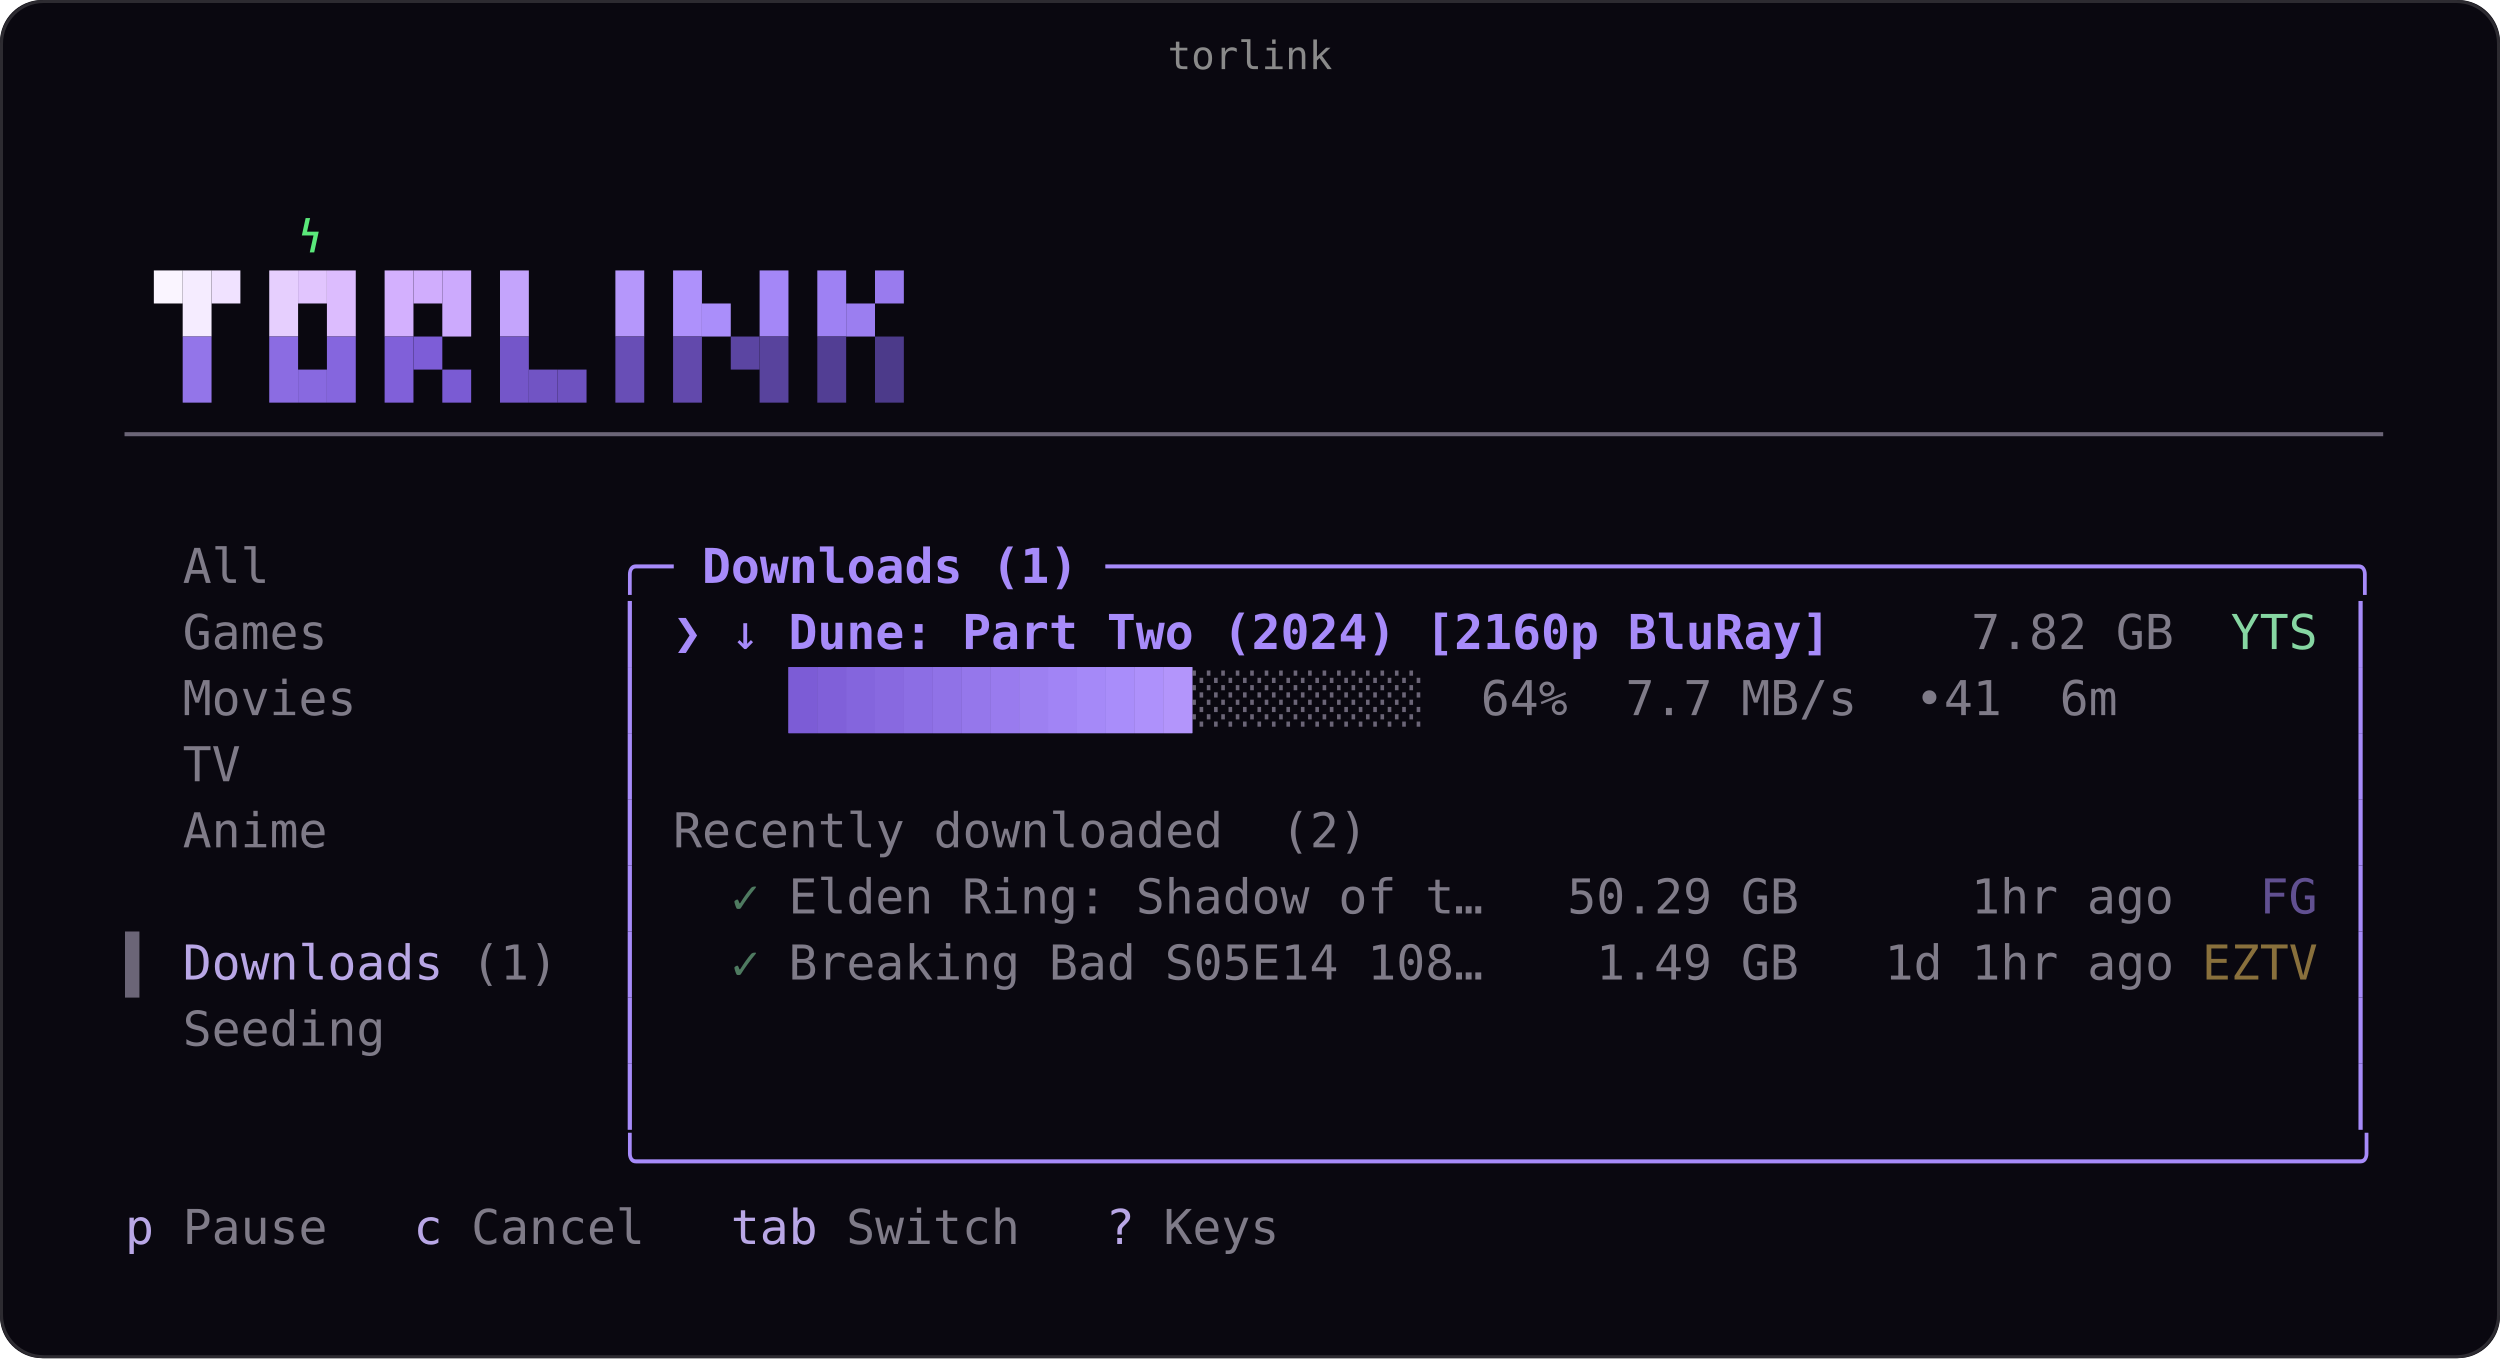
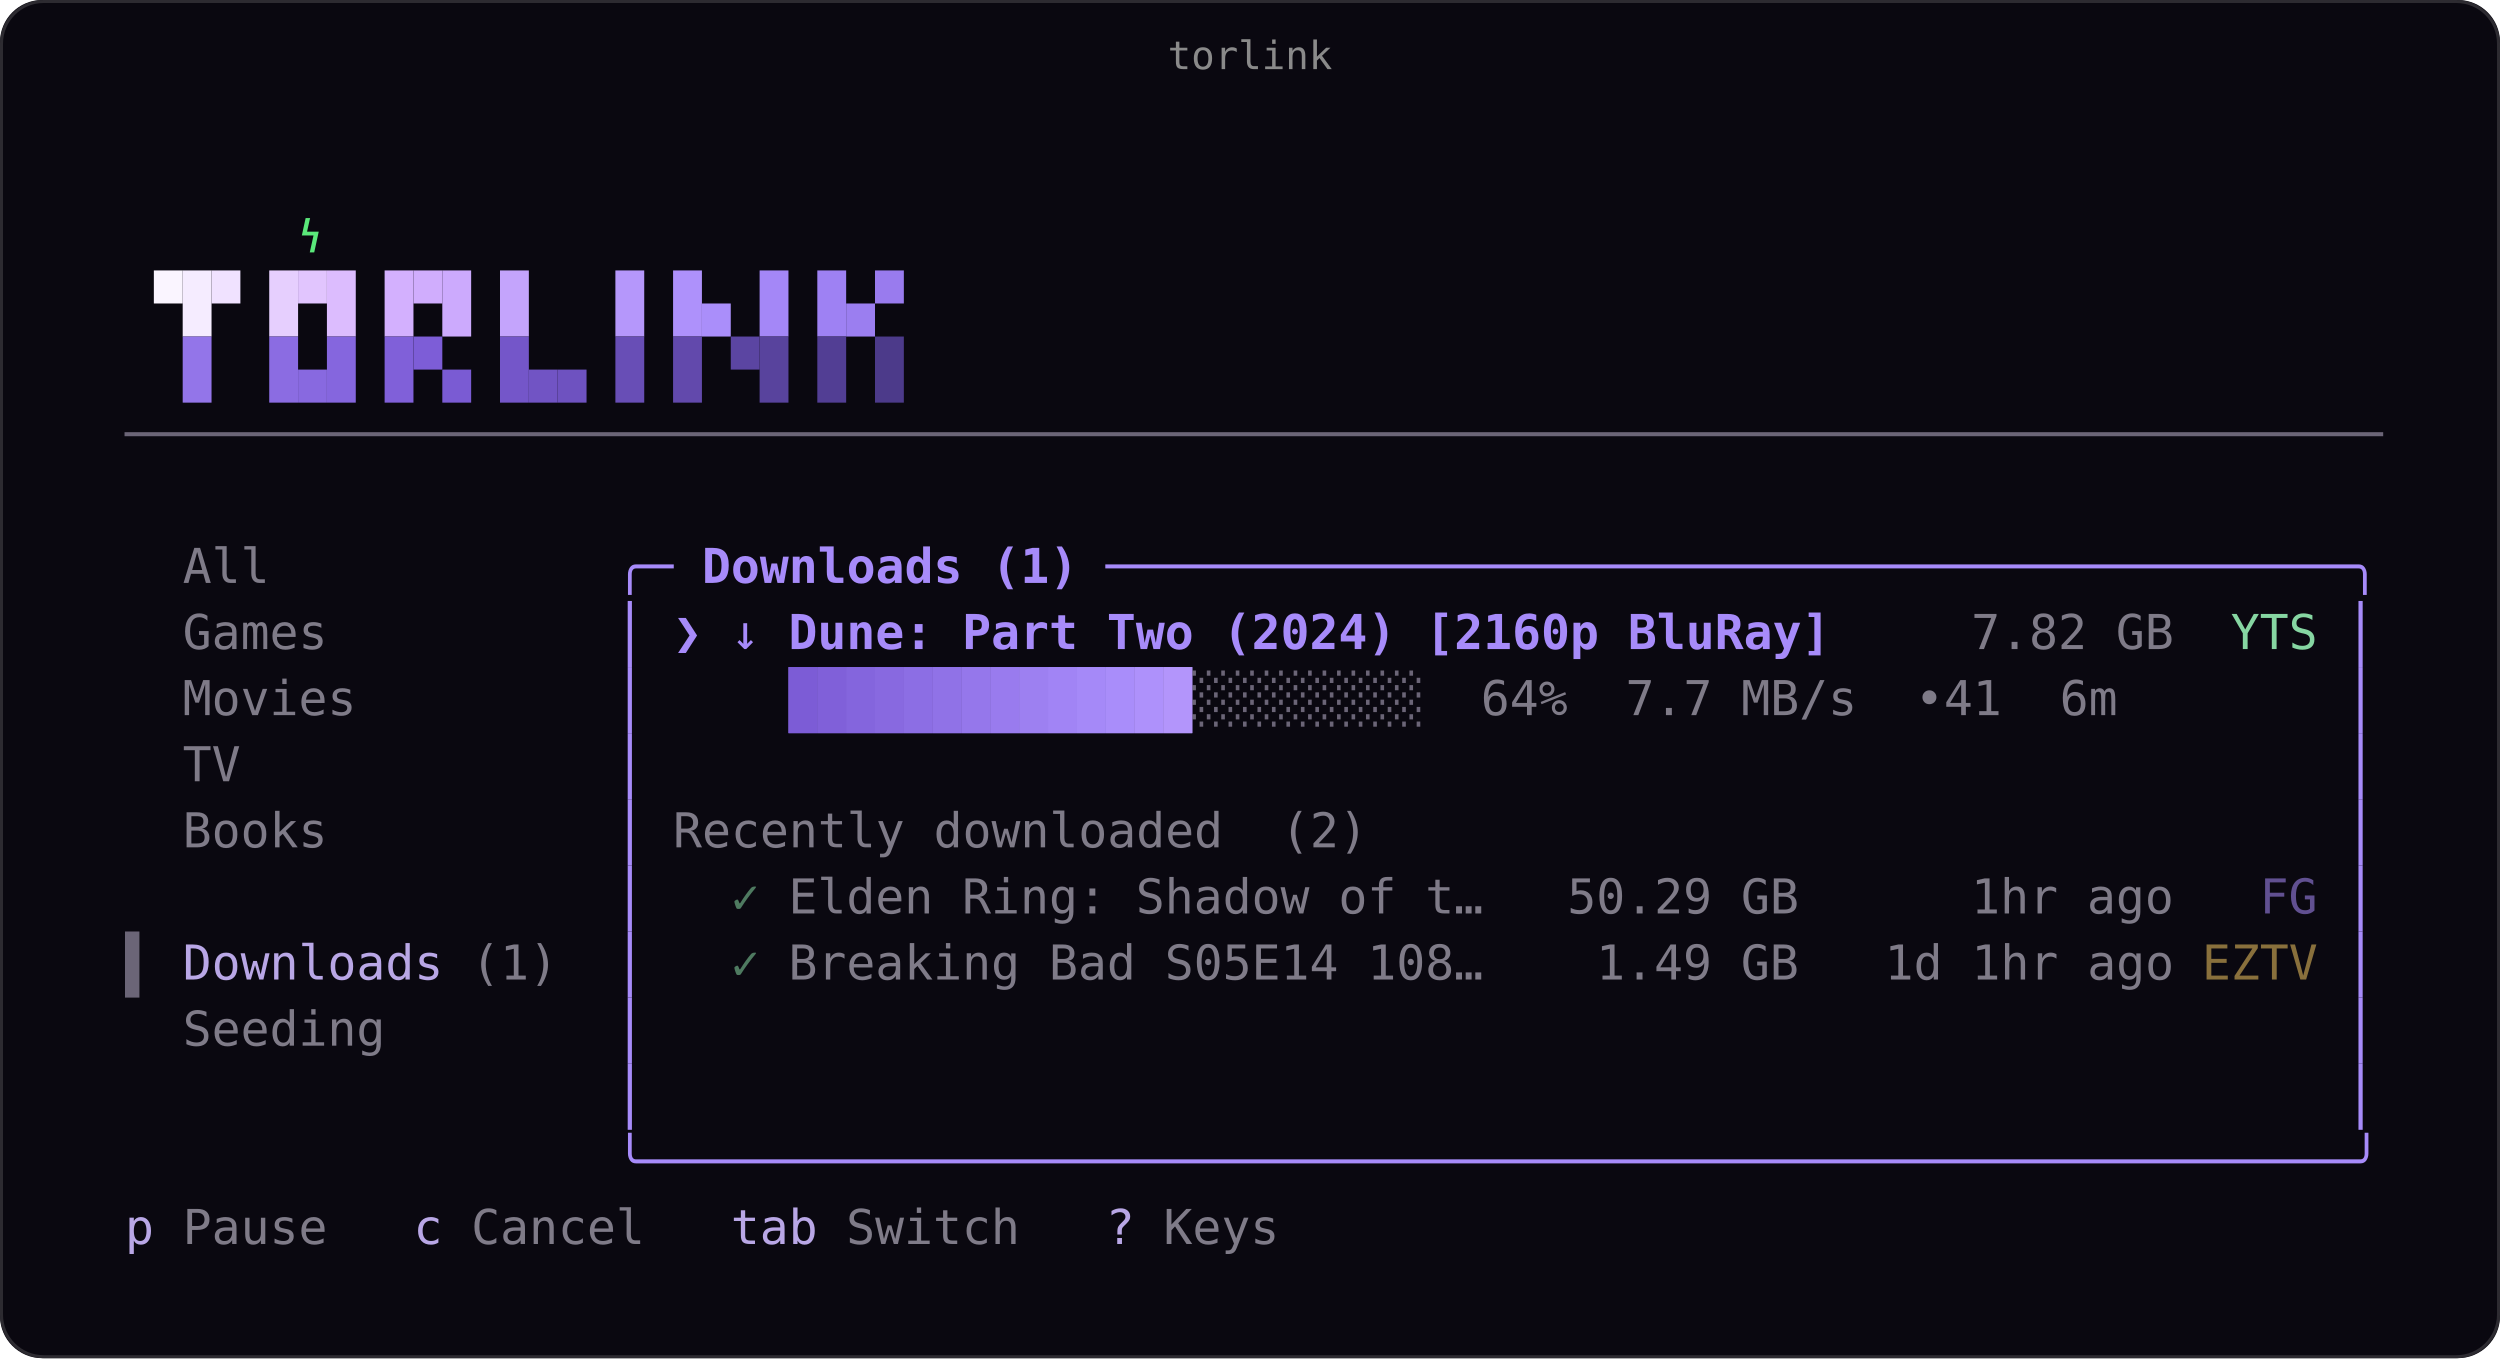
<svg xmlns="http://www.w3.org/2000/svg" width="832" height="452" viewBox="0 0 832 452" style="max-width: 832px; width: 100%; height: auto;" role="img">
  <rect width="100%" height="100%" rx="14" fill="#0a0810" />
  <rect x="0.5" y="0.5" width="831" height="451" rx="14" fill="none" stroke="#2d2b31" stroke-width="1" />
  <text x="416" y="23" text-anchor="middle" font-family="ui-monospace, &quot;Cascadia Mono&quot;, &quot;SF Mono&quot;, Menlo, Consolas, &quot;DejaVu Sans Mono&quot;, monospace" font-size="13" fill="#8a8a8a">torlink</text>
  <g font-family="ui-monospace, &quot;Cascadia Mono&quot;, &quot;SF Mono&quot;, Menlo, Consolas, &quot;DejaVu Sans Mono&quot;, monospace" font-size="16" fill="#ddd8ea">
    <text x="99.2" y="84" textLength="9.6" lengthAdjust="spacingAndGlyphs" xml:space="preserve" fill="#5ae87a" font-weight="600">𐓏</text>
    <rect x="51.2" y="90" width="9.6" height="11" fill="#faf5ff" />
    <rect x="60.8" y="90" width="9.6" height="22" fill="#f5ecff" />
    <rect x="70.4" y="90" width="9.6" height="11" fill="#f0e2ff" />
    <rect x="89.6" y="90" width="9.6" height="22" fill="#e6cffe" />
    <rect x="99.2" y="90" width="9.6" height="11" fill="#e1c5fe" />
    <rect x="108.8" y="90" width="9.6" height="22" fill="#dcbcfe" />
    <rect x="128" y="90" width="9.6" height="22" fill="#d3b0fe" />
    <rect x="137.6" y="90" width="9.6" height="11" fill="#d0adfd" />
    <rect x="147.2" y="90" width="9.6" height="22" fill="#ccaafd" />
    <rect x="166.4" y="90" width="9.6" height="22" fill="#c4a4fc" />
    <rect x="204.8" y="90" width="9.6" height="22" fill="#b597fb" />
    <rect x="224" y="90" width="9.6" height="22" fill="#ae91fb" />
    <rect x="233.6" y="101" width="9.6" height="11" fill="#aa8efa" />
    <rect x="252.8" y="90" width="9.6" height="22" fill="#a487f7" />
    <rect x="272" y="90" width="9.6" height="22" fill="#9e81f3" />
    <rect x="281.6" y="101" width="9.6" height="11" fill="#9b7ef0" />
    <rect x="291.2" y="90" width="9.6" height="11" fill="#997bee" />
    <rect x="60.8" y="112" width="9.6" height="22" fill="#9375e9" />
    <rect x="89.6" y="112" width="9.6" height="22" fill="#8b6ce2" />
    <rect x="99.2" y="123" width="9.6" height="11" fill="#8869e0" />
    <rect x="108.8" y="112" width="9.6" height="22" fill="#8566de" />
    <rect x="128" y="112" width="9.6" height="22" fill="#8060d9" />
    <rect x="137.6" y="112" width="9.6" height="11" fill="#7d5dd7" />
    <rect x="147.2" y="123" width="9.6" height="11" fill="#7a5bd3" />
    <rect x="166.4" y="112" width="9.6" height="22" fill="#7456c9" />
    <rect x="176" y="123" width="9.6" height="11" fill="#7154c4" />
    <rect x="185.6" y="123" width="9.6" height="11" fill="#6e52c0" />
    <rect x="204.8" y="112" width="9.6" height="22" fill="#684eb6" />
    <rect x="224" y="112" width="9.6" height="22" fill="#6249ac" />
    <rect x="243.2" y="112" width="9.6" height="11" fill="#5b45a2" />
    <rect x="252.8" y="112" width="9.6" height="22" fill="#58439d" />
    <rect x="272" y="112" width="9.6" height="22" fill="#523e94" />
    <rect x="291.2" y="112" width="9.6" height="22" fill="#4c3a8a" />
    <text x="41.6" y="150" textLength="748.8" lengthAdjust="spacingAndGlyphs" xml:space="preserve" fill="#6b6577">──────────────────────────────────────────────────────────────────────────────</text>
    <text x="60.8" y="194" textLength="28.8" lengthAdjust="spacingAndGlyphs" xml:space="preserve" fill-opacity="0.55">All</text>
    <text x="204.8" y="194" textLength="19.2" lengthAdjust="spacingAndGlyphs" xml:space="preserve" fill="#a78bfa">╭─</text>
    <text x="233.6" y="194" textLength="124.8" lengthAdjust="spacingAndGlyphs" xml:space="preserve" fill="#a78bfa" font-weight="600">Downloads (1)</text>
    <text x="368" y="194" textLength="422.4" lengthAdjust="spacingAndGlyphs" xml:space="preserve" fill="#a78bfa">───────────────────────────────────────────╮</text>
    <text x="60.8" y="216" textLength="48" lengthAdjust="spacingAndGlyphs" xml:space="preserve" fill-opacity="0.55">Games</text>
    <rect x="208.9" y="200" width="1.4" height="22" fill="#a78bfa" />
    <text x="224" y="216" textLength="9.6" lengthAdjust="spacingAndGlyphs" xml:space="preserve" fill="#a78bfa" font-weight="600">❯</text>
    <text x="243.2" y="216" textLength="9.6" lengthAdjust="spacingAndGlyphs" xml:space="preserve" fill="#a78bfa">↓</text>
    <text x="262.4" y="216" textLength="345.6" lengthAdjust="spacingAndGlyphs" xml:space="preserve" fill="#a78bfa" font-weight="600">Dune: Part Two (2024) [2160p BluRay]</text>
    <text x="656" y="216" textLength="67.2" lengthAdjust="spacingAndGlyphs" xml:space="preserve" fill-opacity="0.55">7.82 GB</text>
    <text x="742.4" y="216" textLength="28.8" lengthAdjust="spacingAndGlyphs" xml:space="preserve" fill="#86d6a2">YTS</text>
    <rect x="784.9" y="200" width="1.4" height="22" fill="#a78bfa" />
    <text x="60.8" y="238" textLength="57.6" lengthAdjust="spacingAndGlyphs" xml:space="preserve" fill-opacity="0.55">Movies</text>
    <rect x="208.9" y="222" width="1.4" height="22" fill="#a78bfa" />
    <rect x="262.4" y="222" width="9.6" height="22" fill="#7c5cd6" />
    <rect x="272" y="222" width="9.6" height="22" fill="#8060d9" />
    <rect x="281.6" y="222" width="9.6" height="22" fill="#8465dd" />
    <rect x="291.2" y="222" width="9.6" height="22" fill="#8869e0" />
    <rect x="300.8" y="222" width="9.6" height="22" fill="#8c6ee4" />
    <rect x="310.4" y="222" width="9.6" height="22" fill="#9072e7" />
    <rect x="320" y="222" width="9.6" height="22" fill="#9577eb" />
    <rect x="329.6" y="222" width="9.6" height="22" fill="#997bee" />
    <rect x="339.2" y="222" width="9.6" height="22" fill="#9d80f1" />
    <rect x="348.8" y="222" width="9.6" height="22" fill="#a184f5" />
    <rect x="358.4" y="222" width="9.6" height="22" fill="#a589f8" />
    <rect x="368" y="222" width="9.6" height="22" fill="#a98dfa" />
    <rect x="377.6" y="222" width="9.6" height="22" fill="#ae91fb" />
    <rect x="387.2" y="222" width="9.6" height="22" fill="#b395fb" />
    <text x="396.8" y="238" textLength="76.8" lengthAdjust="spacingAndGlyphs" xml:space="preserve" fill="#6b6577">░░░░░░░░</text>
    <text x="492.8" y="238" textLength="211.2" lengthAdjust="spacingAndGlyphs" xml:space="preserve" fill-opacity="0.55">64%  7.7 MB/s  •41  6m</text>
    <rect x="784.9" y="222" width="1.4" height="22" fill="#a78bfa" />
    <text x="60.8" y="260" textLength="19.2" lengthAdjust="spacingAndGlyphs" xml:space="preserve" fill-opacity="0.55">TV</text>
    <rect x="208.9" y="244" width="1.4" height="22" fill="#a78bfa" />
    <rect x="784.9" y="244" width="1.4" height="22" fill="#a78bfa" />
-     <text x="60.8" y="282" textLength="48" lengthAdjust="spacingAndGlyphs" xml:space="preserve" fill-opacity="0.55">Anime</text>
+     <text x="60.8" y="282" textLength="48" lengthAdjust="spacingAndGlyphs" xml:space="preserve" fill-opacity="0.55">Books</text>
    <rect x="208.9" y="266" width="1.4" height="22" fill="#a78bfa" />
    <text x="224" y="282" textLength="230.4" lengthAdjust="spacingAndGlyphs" xml:space="preserve" fill-opacity="0.55">Recently downloaded  (2)</text>
    <rect x="784.9" y="266" width="1.4" height="22" fill="#a78bfa" />
    <rect x="208.9" y="288" width="1.4" height="22" fill="#a78bfa" />
    <text x="243.2" y="304" textLength="9.6" lengthAdjust="spacingAndGlyphs" xml:space="preserve" fill="#86d6a2" fill-opacity="0.55">✓</text>
    <text x="262.4" y="304" textLength="230.4" lengthAdjust="spacingAndGlyphs" xml:space="preserve" fill-opacity="0.55">Elden Ring: Shadow of t…</text>
    <text x="521.6" y="304" textLength="76.8" lengthAdjust="spacingAndGlyphs" xml:space="preserve" fill-opacity="0.55">50.29 GB</text>
    <text x="656" y="304" textLength="67.2" lengthAdjust="spacingAndGlyphs" xml:space="preserve" fill-opacity="0.55">1hr ago</text>
    <text x="752" y="304" textLength="19.2" lengthAdjust="spacingAndGlyphs" xml:space="preserve" fill="#a78bfa" fill-opacity="0.55">FG</text>
    <rect x="784.9" y="288" width="1.4" height="22" fill="#a78bfa" />
    <rect x="41.6" y="310" width="4.8" height="22" fill="#6b6577" />
    <text x="60.8" y="326" textLength="86.4" lengthAdjust="spacingAndGlyphs" xml:space="preserve" fill="#b9a7e6">Downloads</text>
    <text x="156.8" y="326" textLength="28.8" lengthAdjust="spacingAndGlyphs" xml:space="preserve" fill-opacity="0.55">(1)</text>
    <rect x="208.9" y="310" width="1.4" height="22" fill="#a78bfa" />
    <text x="243.2" y="326" textLength="9.6" lengthAdjust="spacingAndGlyphs" xml:space="preserve" fill="#86d6a2" fill-opacity="0.55">✓</text>
    <text x="262.4" y="326" textLength="230.4" lengthAdjust="spacingAndGlyphs" xml:space="preserve" fill-opacity="0.55">Breaking Bad S05E14 108…</text>
    <text x="531.2" y="326" textLength="67.2" lengthAdjust="spacingAndGlyphs" xml:space="preserve" fill-opacity="0.55">1.49 GB</text>
    <text x="627.2" y="326" textLength="96" lengthAdjust="spacingAndGlyphs" xml:space="preserve" fill-opacity="0.55">1d 1hr ago</text>
    <text x="732.8" y="326" textLength="38.4" lengthAdjust="spacingAndGlyphs" xml:space="preserve" fill="#f0c560" fill-opacity="0.55">EZTV</text>
    <rect x="784.9" y="310" width="1.4" height="22" fill="#a78bfa" />
    <text x="60.8" y="348" textLength="67.2" lengthAdjust="spacingAndGlyphs" xml:space="preserve" fill-opacity="0.55">Seeding</text>
    <rect x="208.9" y="332" width="1.4" height="22" fill="#a78bfa" />
    <rect x="784.9" y="332" width="1.4" height="22" fill="#a78bfa" />
    <rect x="208.9" y="354" width="1.4" height="22" fill="#a78bfa" />
    <rect x="784.9" y="354" width="1.4" height="22" fill="#a78bfa" />
    <text x="204.8" y="392" textLength="585.6" lengthAdjust="spacingAndGlyphs" xml:space="preserve" fill="#a78bfa">╰───────────────────────────────────────────────────────────╯</text>
    <text x="41.6" y="414" textLength="9.6" lengthAdjust="spacingAndGlyphs" xml:space="preserve" fill="#b9a7e6">p</text>
    <text x="60.8" y="414" textLength="48" lengthAdjust="spacingAndGlyphs" xml:space="preserve" fill-opacity="0.55">Pause</text>
    <text x="137.6" y="414" textLength="9.6" lengthAdjust="spacingAndGlyphs" xml:space="preserve" fill="#b9a7e6">c</text>
    <text x="156.8" y="414" textLength="57.6" lengthAdjust="spacingAndGlyphs" xml:space="preserve" fill-opacity="0.55">Cancel</text>
    <text x="243.2" y="414" textLength="28.8" lengthAdjust="spacingAndGlyphs" xml:space="preserve" fill="#b9a7e6">tab</text>
    <text x="281.6" y="414" textLength="57.6" lengthAdjust="spacingAndGlyphs" xml:space="preserve" fill-opacity="0.55">Switch</text>
    <text x="368" y="414" textLength="9.6" lengthAdjust="spacingAndGlyphs" xml:space="preserve" fill="#b9a7e6">?</text>
    <text x="387.2" y="414" textLength="38.4" lengthAdjust="spacingAndGlyphs" xml:space="preserve" fill-opacity="0.55">Keys</text>
  </g>
  <rect x="262.4" y="222" width="9.6" height="22" fill="#7c5cd6">
    <animate attributeName="fill" calcMode="discrete" dur="3.48s" values="#7c5cd6;#7f5fd7;#8669da;#9277de;#a18ae3;#b29ee8;#c3b3ee;#d2c5f3;#ded4f7;#e5ddfa;#e8e0fb;#e5ddfa;#ded4f7;#d2c5f3;#c3b3ee;#b29ee8;#a18ae3;#9277de;#8669da;#7f5fd7;#7c5cd6;#7c5cd6;#7c5cd6;#7c5cd6;#7c5cd6;#7c5cd6;#7c5cd6;#7c5cd6;#7c5cd6;#7c5cd6;#7c5cd6;#7c5cd6;#7c5cd6;#7c5cd6;#7c5cd6;#7c5cd6;#7c5cd6;#7c5cd6;#7c5cd6;#7c5cd6;#7c5cd6;#7c5cd6;#7c5cd6;#7c5cd6;#7c5cd6;#7c5cd6;#7c5cd6;#7c5cd6;#7c5cd6;#7c5cd6;#7c5cd6;#7c5cd6;#7c5cd6;#7c5cd6;#7c5cd6;#7c5cd6;#7c5cd6;#7c5cd6;#7c5cd6;#7c5cd6;#7c5cd6;#7c5cd6;#7c5cd6;#7c5cd6;#7c5cd6;#7c5cd6;#7c5cd6;#7c5cd6;#7c5cd6;#7c5cd6;#7c5cd6;#7c5cd6;#7c5cd6;#7c5cd6;#7c5cd6;#7c5cd6;#7c5cd6;#7c5cd6;#7c5cd6;#7c5cd6;#7c5cd6;#7c5cd6;#7c5cd6;#7c5cd6;#7c5cd6;#7c5cd6;#7c5cd6" repeatCount="indefinite" />
  </rect>
  <rect x="272" y="222" width="9.6" height="22" fill="#8060d9">
    <animate attributeName="fill" calcMode="discrete" dur="3.48s" values="#8060d9;#8060d9;#8060d9;#8262da;#886adc;#9377df;#a188e4;#b19ce9;#c1b0ee;#d0c2f3;#dcd2f7;#e5dcfa;#e8e1fb;#e7dffb;#e0d7f9;#d6caf5;#c8b8f1;#b8a5eb;#a891e6;#997ee1;#8c6fdd;#8465da;#8060d9;#8060d9;#8060d9;#8060d9;#8060d9;#8060d9;#8060d9;#8060d9;#8060d9;#8060d9;#8060d9;#8060d9;#8060d9;#8060d9;#8060d9;#8060d9;#8060d9;#8060d9;#8060d9;#8060d9;#8060d9;#8060d9;#8060d9;#8060d9;#8060d9;#8060d9;#8060d9;#8060d9;#8060d9;#8060d9;#8060d9;#8060d9;#8060d9;#8060d9;#8060d9;#8060d9;#8060d9;#8060d9;#8060d9;#8060d9;#8060d9;#8060d9;#8060d9;#8060d9;#8060d9;#8060d9;#8060d9;#8060d9;#8060d9;#8060d9;#8060d9;#8060d9;#8060d9;#8060d9;#8060d9;#8060d9;#8060d9;#8060d9;#8060d9;#8060d9;#8060d9;#8060d9;#8060d9;#8060d9;#8060d9" repeatCount="indefinite" />
  </rect>
  <rect x="281.6" y="222" width="9.6" height="22" fill="#8465dd">
    <animate attributeName="fill" calcMode="discrete" dur="3.48s" values="#8465dd;#8465dd;#8465dd;#8465dd;#8465dd;#8566dd;#8a6cdf;#9378e2;#a088e6;#af9aea;#bfaeef;#cec0f3;#dbd0f7;#e4dbfa;#e8e1fb;#e8e0fb;#e3dafa;#d9cef7;#ccbef3;#bdacee;#ae98ea;#9f86e5;#9276e1;#896bdf;#8466dd;#8465dd;#8465dd;#8465dd;#8465dd;#8465dd;#8465dd;#8465dd;#8465dd;#8465dd;#8465dd;#8465dd;#8465dd;#8465dd;#8465dd;#8465dd;#8465dd;#8465dd;#8465dd;#8465dd;#8465dd;#8465dd;#8465dd;#8465dd;#8465dd;#8465dd;#8465dd;#8465dd;#8465dd;#8465dd;#8465dd;#8465dd;#8465dd;#8465dd;#8465dd;#8465dd;#8465dd;#8465dd;#8465dd;#8465dd;#8465dd;#8465dd;#8465dd;#8465dd;#8465dd;#8465dd;#8465dd;#8465dd;#8465dd;#8465dd;#8465dd;#8465dd;#8465dd;#8465dd;#8465dd;#8465dd;#8465dd;#8465dd;#8465dd;#8465dd;#8465dd;#8465dd;#8465dd" repeatCount="indefinite" />
  </rect>
  <rect x="291.2" y="222" width="9.6" height="22" fill="#8869e0">
    <animate attributeName="fill" calcMode="discrete" dur="3.48s" values="#8869e0;#8869e0;#8869e0;#8869e0;#8869e0;#8869e0;#8869e0;#8869e0;#8c6ee1;#9478e4;#a087e7;#ae99eb;#beacef;#ccbef4;#d9cef7;#e3dafa;#e8e0fc;#e9e1fc;#e5dcfb;#ddd2f8;#d1c3f5;#c3b2f1;#b49fec;#a58de8;#987de5;#8f71e2;#896ae0;#8869e0;#8869e0;#8869e0;#8869e0;#8869e0;#8869e0;#8869e0;#8869e0;#8869e0;#8869e0;#8869e0;#8869e0;#8869e0;#8869e0;#8869e0;#8869e0;#8869e0;#8869e0;#8869e0;#8869e0;#8869e0;#8869e0;#8869e0;#8869e0;#8869e0;#8869e0;#8869e0;#8869e0;#8869e0;#8869e0;#8869e0;#8869e0;#8869e0;#8869e0;#8869e0;#8869e0;#8869e0;#8869e0;#8869e0;#8869e0;#8869e0;#8869e0;#8869e0;#8869e0;#8869e0;#8869e0;#8869e0;#8869e0;#8869e0;#8869e0;#8869e0;#8869e0;#8869e0;#8869e0;#8869e0;#8869e0;#8869e0;#8869e0;#8869e0;#8869e0" repeatCount="indefinite" />
  </rect>
  <rect x="300.8" y="222" width="9.6" height="22" fill="#8c6ee4">
    <animate attributeName="fill" calcMode="discrete" dur="3.48s" values="#8c6ee4;#8c6ee4;#8c6ee4;#8c6ee4;#8c6ee4;#8c6ee4;#8c6ee4;#8c6ee4;#8c6ee4;#8c6ee4;#8f72e5;#967ae7;#a188e9;#ae98ed;#bcaaf1;#cbbcf4;#d8ccf8;#e2d8fa;#e8e0fc;#eae2fc;#e7dffc;#e0d6fa;#d5c9f7;#c8b8f3;#b9a6f0;#ab94ec;#9e84e9;#9478e6;#8e70e4;#8c6ee4;#8c6ee4;#8c6ee4;#8c6ee4;#8c6ee4;#8c6ee4;#8c6ee4;#8c6ee4;#8c6ee4;#8c6ee4;#8c6ee4;#8c6ee4;#8c6ee4;#8c6ee4;#8c6ee4;#8c6ee4;#8c6ee4;#8c6ee4;#8c6ee4;#8c6ee4;#8c6ee4;#8c6ee4;#8c6ee4;#8c6ee4;#8c6ee4;#8c6ee4;#8c6ee4;#8c6ee4;#8c6ee4;#8c6ee4;#8c6ee4;#8c6ee4;#8c6ee4;#8c6ee4;#8c6ee4;#8c6ee4;#8c6ee4;#8c6ee4;#8c6ee4;#8c6ee4;#8c6ee4;#8c6ee4;#8c6ee4;#8c6ee4;#8c6ee4;#8c6ee4;#8c6ee4;#8c6ee4;#8c6ee4;#8c6ee4;#8c6ee4;#8c6ee4;#8c6ee4;#8c6ee4;#8c6ee4;#8c6ee4;#8c6ee4;#8c6ee4" repeatCount="indefinite" />
  </rect>
  <rect x="310.4" y="222" width="9.6" height="22" fill="#9072e7">
    <animate attributeName="fill" calcMode="discrete" dur="3.48s" values="#9072e7;#9072e7;#9072e7;#9072e7;#9072e7;#9072e7;#9072e7;#9072e7;#9072e7;#9072e7;#9072e7;#9072e7;#9274e7;#987ce9;#a188eb;#ae97ee;#bba8f1;#c9baf5;#d6caf8;#e0d7fa;#e7dffc;#eae2fd;#e8e0fc;#e2d9fb;#d9cdf8;#ccbdf5;#bfacf2;#b19bef;#a48bec;#9a7ee9;#9375e8;#9072e7;#9072e7;#9072e7;#9072e7;#9072e7;#9072e7;#9072e7;#9072e7;#9072e7;#9072e7;#9072e7;#9072e7;#9072e7;#9072e7;#9072e7;#9072e7;#9072e7;#9072e7;#9072e7;#9072e7;#9072e7;#9072e7;#9072e7;#9072e7;#9072e7;#9072e7;#9072e7;#9072e7;#9072e7;#9072e7;#9072e7;#9072e7;#9072e7;#9072e7;#9072e7;#9072e7;#9072e7;#9072e7;#9072e7;#9072e7;#9072e7;#9072e7;#9072e7;#9072e7;#9072e7;#9072e7;#9072e7;#9072e7;#9072e7;#9072e7;#9072e7;#9072e7;#9072e7;#9072e7;#9072e7;#9072e7" repeatCount="indefinite" />
  </rect>
  <rect x="320" y="222" width="9.6" height="22" fill="#9577eb">
    <animate attributeName="fill" calcMode="discrete" dur="3.48s" values="#9577eb;#9577eb;#9577eb;#9577eb;#9577eb;#9577eb;#9577eb;#9577eb;#9577eb;#9577eb;#9577eb;#9577eb;#9577eb;#9577eb;#9678eb;#9b7eec;#a389ee;#ae97f0;#bba7f3;#c9b8f6;#d5c8f9;#e0d5fb;#e7defc;#eae3fd;#eae2fd;#e5dcfc;#dcd1fa;#d1c3f8;#c4b3f5;#b7a2f2;#aa92f0;#a085ed;#997cec;#9577eb;#9577eb;#9577eb;#9577eb;#9577eb;#9577eb;#9577eb;#9577eb;#9577eb;#9577eb;#9577eb;#9577eb;#9577eb;#9577eb;#9577eb;#9577eb;#9577eb;#9577eb;#9577eb;#9577eb;#9577eb;#9577eb;#9577eb;#9577eb;#9577eb;#9577eb;#9577eb;#9577eb;#9577eb;#9577eb;#9577eb;#9577eb;#9577eb;#9577eb;#9577eb;#9577eb;#9577eb;#9577eb;#9577eb;#9577eb;#9577eb;#9577eb;#9577eb;#9577eb;#9577eb;#9577eb;#9577eb;#9577eb;#9577eb;#9577eb;#9577eb;#9577eb;#9577eb;#9577eb" repeatCount="indefinite" />
  </rect>
  <rect x="329.6" y="222" width="9.6" height="22" fill="#997bee">
    <animate attributeName="fill" calcMode="discrete" dur="3.48s" values="#997bee;#997bee;#997bee;#997bee;#997bee;#997bee;#997bee;#997bee;#997bee;#997bee;#997bee;#997bee;#997bee;#997bee;#997bee;#997bee;#997cee;#9d80ef;#a48af0;#af97f2;#bba6f4;#c8b6f7;#d4c6f9;#ded3fb;#e6ddfc;#eae3fd;#ebe3fd;#e7defd;#dfd5fb;#d5c8f9;#c9b8f7;#bca8f5;#b098f2;#a68bf0;#9e81ef;#9a7cee;#997bee;#997bee;#997bee;#997bee;#997bee;#997bee;#997bee;#997bee;#997bee;#997bee;#997bee;#997bee;#997bee;#997bee;#997bee;#997bee;#997bee;#997bee;#997bee;#997bee;#997bee;#997bee;#997bee;#997bee;#997bee;#997bee;#997bee;#997bee;#997bee;#997bee;#997bee;#997bee;#997bee;#997bee;#997bee;#997bee;#997bee;#997bee;#997bee;#997bee;#997bee;#997bee;#997bee;#997bee;#997bee;#997bee;#997bee;#997bee;#997bee;#997bee;#997bee" repeatCount="indefinite" />
  </rect>
  <rect x="339.2" y="222" width="9.6" height="22" fill="#9d80f1">
    <animate attributeName="fill" calcMode="discrete" dur="3.48s" values="#9d80f1;#9d80f1;#9d80f1;#9d80f1;#9d80f1;#9d80f1;#9d80f1;#9d80f1;#9d80f1;#9d80f1;#9d80f1;#9d80f1;#9d80f1;#9d80f1;#9d80f1;#9d80f1;#9d80f1;#9d80f1;#9d80f1;#a084f1;#a68cf2;#af97f4;#bba6f6;#c7b5f8;#d3c5fa;#ddd2fb;#e5dcfd;#eae2fd;#ebe4fe;#e8e0fd;#e2d8fc;#d9ccfb;#cebef9;#c1aef7;#b59ff5;#ab92f3;#a388f2;#9e81f1;#9d80f1;#9d80f1;#9d80f1;#9d80f1;#9d80f1;#9d80f1;#9d80f1;#9d80f1;#9d80f1;#9d80f1;#9d80f1;#9d80f1;#9d80f1;#9d80f1;#9d80f1;#9d80f1;#9d80f1;#9d80f1;#9d80f1;#9d80f1;#9d80f1;#9d80f1;#9d80f1;#9d80f1;#9d80f1;#9d80f1;#9d80f1;#9d80f1;#9d80f1;#9d80f1;#9d80f1;#9d80f1;#9d80f1;#9d80f1;#9d80f1;#9d80f1;#9d80f1;#9d80f1;#9d80f1;#9d80f1;#9d80f1;#9d80f1;#9d80f1;#9d80f1;#9d80f1;#9d80f1;#9d80f1;#9d80f1;#9d80f1" repeatCount="indefinite" />
  </rect>
  <rect x="348.8" y="222" width="9.6" height="22" fill="#a184f5">
    <animate attributeName="fill" calcMode="discrete" dur="3.48s" values="#a184f5;#a184f5;#a184f5;#a184f5;#a184f5;#a184f5;#a184f5;#a184f5;#a184f5;#a184f5;#a184f5;#a184f5;#a184f5;#a184f5;#a184f5;#a184f5;#a184f5;#a184f5;#a184f5;#a184f5;#a184f5;#a386f5;#a88df6;#b098f7;#bba5f8;#c6b4fa;#d2c3fb;#dcd0fc;#e5dbfd;#eae2fe;#ece4fe;#eae2fe;#e5dbfd;#dcd0fc;#d2c3fb;#c6b4fa;#bba5f8;#b098f7;#a88df6;#a386f5;#a184f5;#a184f5;#a184f5;#a184f5;#a184f5;#a184f5;#a184f5;#a184f5;#a184f5;#a184f5;#a184f5;#a184f5;#a184f5;#a184f5;#a184f5;#a184f5;#a184f5;#a184f5;#a184f5;#a184f5;#a184f5;#a184f5;#a184f5;#a184f5;#a184f5;#a184f5;#a184f5;#a184f5;#a184f5;#a184f5;#a184f5;#a184f5;#a184f5;#a184f5;#a184f5;#a184f5;#a184f5;#a184f5;#a184f5;#a184f5;#a184f5;#a184f5;#a184f5;#a184f5;#a184f5;#a184f5;#a184f5" repeatCount="indefinite" />
  </rect>
  <rect x="358.4" y="222" width="9.6" height="22" fill="#a589f8">
    <animate attributeName="fill" calcMode="discrete" dur="3.48s" values="#a589f8;#a589f8;#a589f8;#a589f8;#a589f8;#a589f8;#a589f8;#a589f8;#a589f8;#a589f8;#a589f8;#a589f8;#a589f8;#a589f8;#a589f8;#a589f8;#a589f8;#a589f8;#a589f8;#a589f8;#a589f8;#a589f8;#a589f8;#a68af8;#aa90f8;#b299f9;#bba6fa;#c6b4fb;#d1c2fc;#dbcffd;#e4dafe;#eae1fe;#ece5fe;#ebe3fe;#e7defe;#dfd4fd;#d6c8fc;#cbbafb;#c0acfa;#b69ff9;#ad94f9;#a88cf8;#a589f8;#a589f8;#a589f8;#a589f8;#a589f8;#a589f8;#a589f8;#a589f8;#a589f8;#a589f8;#a589f8;#a589f8;#a589f8;#a589f8;#a589f8;#a589f8;#a589f8;#a589f8;#a589f8;#a589f8;#a589f8;#a589f8;#a589f8;#a589f8;#a589f8;#a589f8;#a589f8;#a589f8;#a589f8;#a589f8;#a589f8;#a589f8;#a589f8;#a589f8;#a589f8;#a589f8;#a589f8;#a589f8;#a589f8;#a589f8;#a589f8;#a589f8;#a589f8;#a589f8;#a589f8" repeatCount="indefinite" />
  </rect>
  <rect x="368" y="222" width="9.6" height="22" fill="#a98dfa">
    <animate attributeName="fill" calcMode="discrete" dur="3.48s" values="#a98dfa;#a98dfa;#a98dfa;#a98dfa;#a98dfa;#a98dfa;#a98dfa;#a98dfa;#a98dfa;#a98dfa;#a98dfa;#a98dfa;#a98dfa;#a98dfa;#a98dfa;#a98dfa;#a98dfa;#a98dfa;#a98dfa;#a98dfa;#a98dfa;#a98dfa;#a98dfa;#a98dfa;#a98dfa;#aa8efa;#ad92fa;#b39afb;#bca6fb;#c6b3fc;#d1c1fd;#dbcefd;#e3d9fe;#e9e1fe;#ece5fe;#ece5fe;#e9e0fe;#e2d8fe;#daccfd;#cfbffd;#c5b1fc;#bba4fb;#b299fb;#ac91fa;#a98dfa;#a98dfa;#a98dfa;#a98dfa;#a98dfa;#a98dfa;#a98dfa;#a98dfa;#a98dfa;#a98dfa;#a98dfa;#a98dfa;#a98dfa;#a98dfa;#a98dfa;#a98dfa;#a98dfa;#a98dfa;#a98dfa;#a98dfa;#a98dfa;#a98dfa;#a98dfa;#a98dfa;#a98dfa;#a98dfa;#a98dfa;#a98dfa;#a98dfa;#a98dfa;#a98dfa;#a98dfa;#a98dfa;#a98dfa;#a98dfa;#a98dfa;#a98dfa;#a98dfa;#a98dfa;#a98dfa;#a98dfa;#a98dfa;#a98dfa" repeatCount="indefinite" />
  </rect>
  <rect x="377.6" y="222" width="9.6" height="22" fill="#ae91fb">
    <animate attributeName="fill" calcMode="discrete" dur="3.48s" values="#ae91fb;#ae91fb;#ae91fb;#ae91fb;#ae91fb;#ae91fb;#ae91fb;#ae91fb;#ae91fb;#ae91fb;#ae91fb;#ae91fb;#ae91fb;#ae91fb;#ae91fb;#ae91fb;#ae91fb;#ae91fb;#ae91fb;#ae91fb;#ae91fb;#ae91fb;#ae91fb;#ae91fb;#ae91fb;#ae91fb;#ae91fb;#ae91fb;#b195fb;#b69cfb;#bea6fc;#c7b3fc;#d1c0fd;#dacdfe;#e3d8fe;#e9e0fe;#ece5ff;#ede5ff;#eae2fe;#e5dbfe;#ddd0fe;#d4c4fd;#cab7fd;#c1aafc;#b89ffc;#b297fb;#af92fb;#ae91fb;#ae91fb;#ae91fb;#ae91fb;#ae91fb;#ae91fb;#ae91fb;#ae91fb;#ae91fb;#ae91fb;#ae91fb;#ae91fb;#ae91fb;#ae91fb;#ae91fb;#ae91fb;#ae91fb;#ae91fb;#ae91fb;#ae91fb;#ae91fb;#ae91fb;#ae91fb;#ae91fb;#ae91fb;#ae91fb;#ae91fb;#ae91fb;#ae91fb;#ae91fb;#ae91fb;#ae91fb;#ae91fb;#ae91fb;#ae91fb;#ae91fb;#ae91fb;#ae91fb;#ae91fb;#ae91fb" repeatCount="indefinite" />
  </rect>
  <rect x="387.2" y="222" width="9.6" height="22" fill="#b395fb">
    <animate attributeName="fill" calcMode="discrete" dur="3.48s" values="#b395fb;#b395fb;#b395fb;#b395fb;#b395fb;#b395fb;#b395fb;#b395fb;#b395fb;#b395fb;#b395fb;#b395fb;#b395fb;#b395fb;#b395fb;#b395fb;#b395fb;#b395fb;#b395fb;#b395fb;#b395fb;#b395fb;#b395fb;#b395fb;#b395fb;#b395fb;#b395fb;#b395fb;#b395fb;#b395fb;#b597fb;#b99efb;#c0a7fc;#c8b2fc;#d1bffd;#dacbfd;#e2d6fe;#e8dffe;#ece4ff;#ede6ff;#ece4fe;#e7ddfe;#e1d4fe;#d8c9fd;#cfbcfd;#c6b0fc;#bea5fc;#b89cfb;#b497fb;#b395fb;#b395fb;#b395fb;#b395fb;#b395fb;#b395fb;#b395fb;#b395fb;#b395fb;#b395fb;#b395fb;#b395fb;#b395fb;#b395fb;#b395fb;#b395fb;#b395fb;#b395fb;#b395fb;#b395fb;#b395fb;#b395fb;#b395fb;#b395fb;#b395fb;#b395fb;#b395fb;#b395fb;#b395fb;#b395fb;#b395fb;#b395fb;#b395fb;#b395fb;#b395fb;#b395fb;#b395fb;#b395fb" repeatCount="indefinite" />
  </rect>
</svg>
